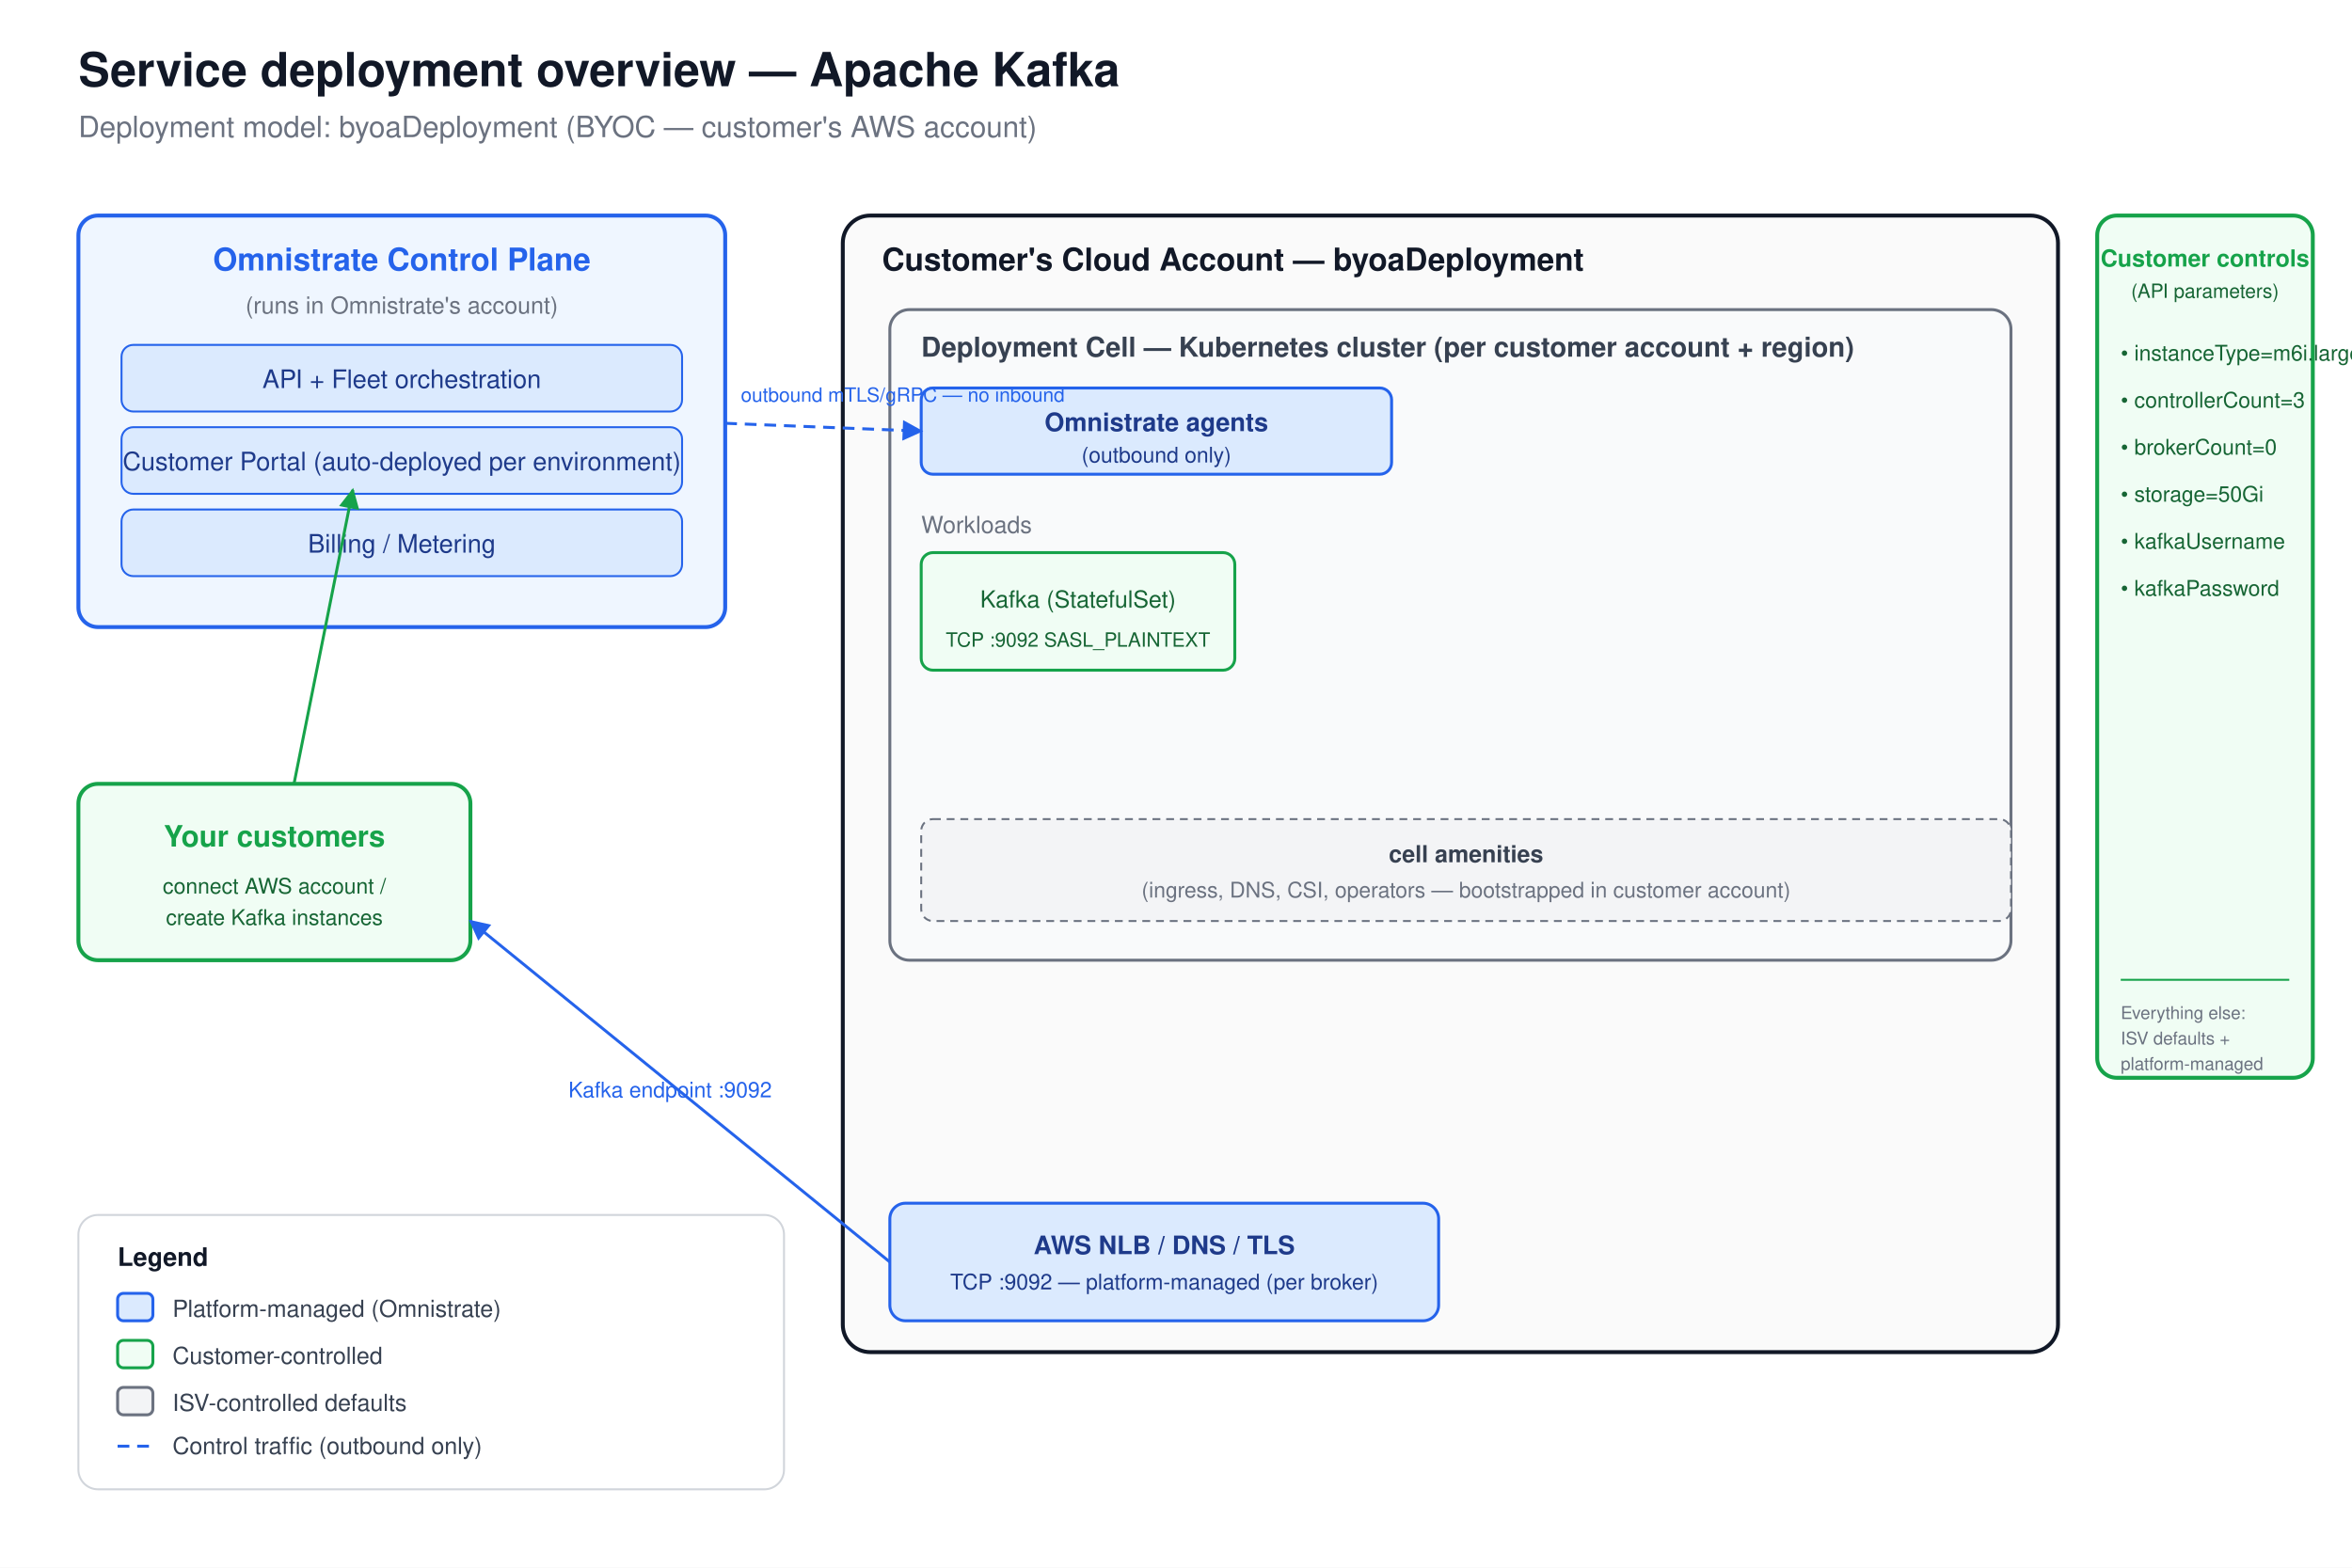
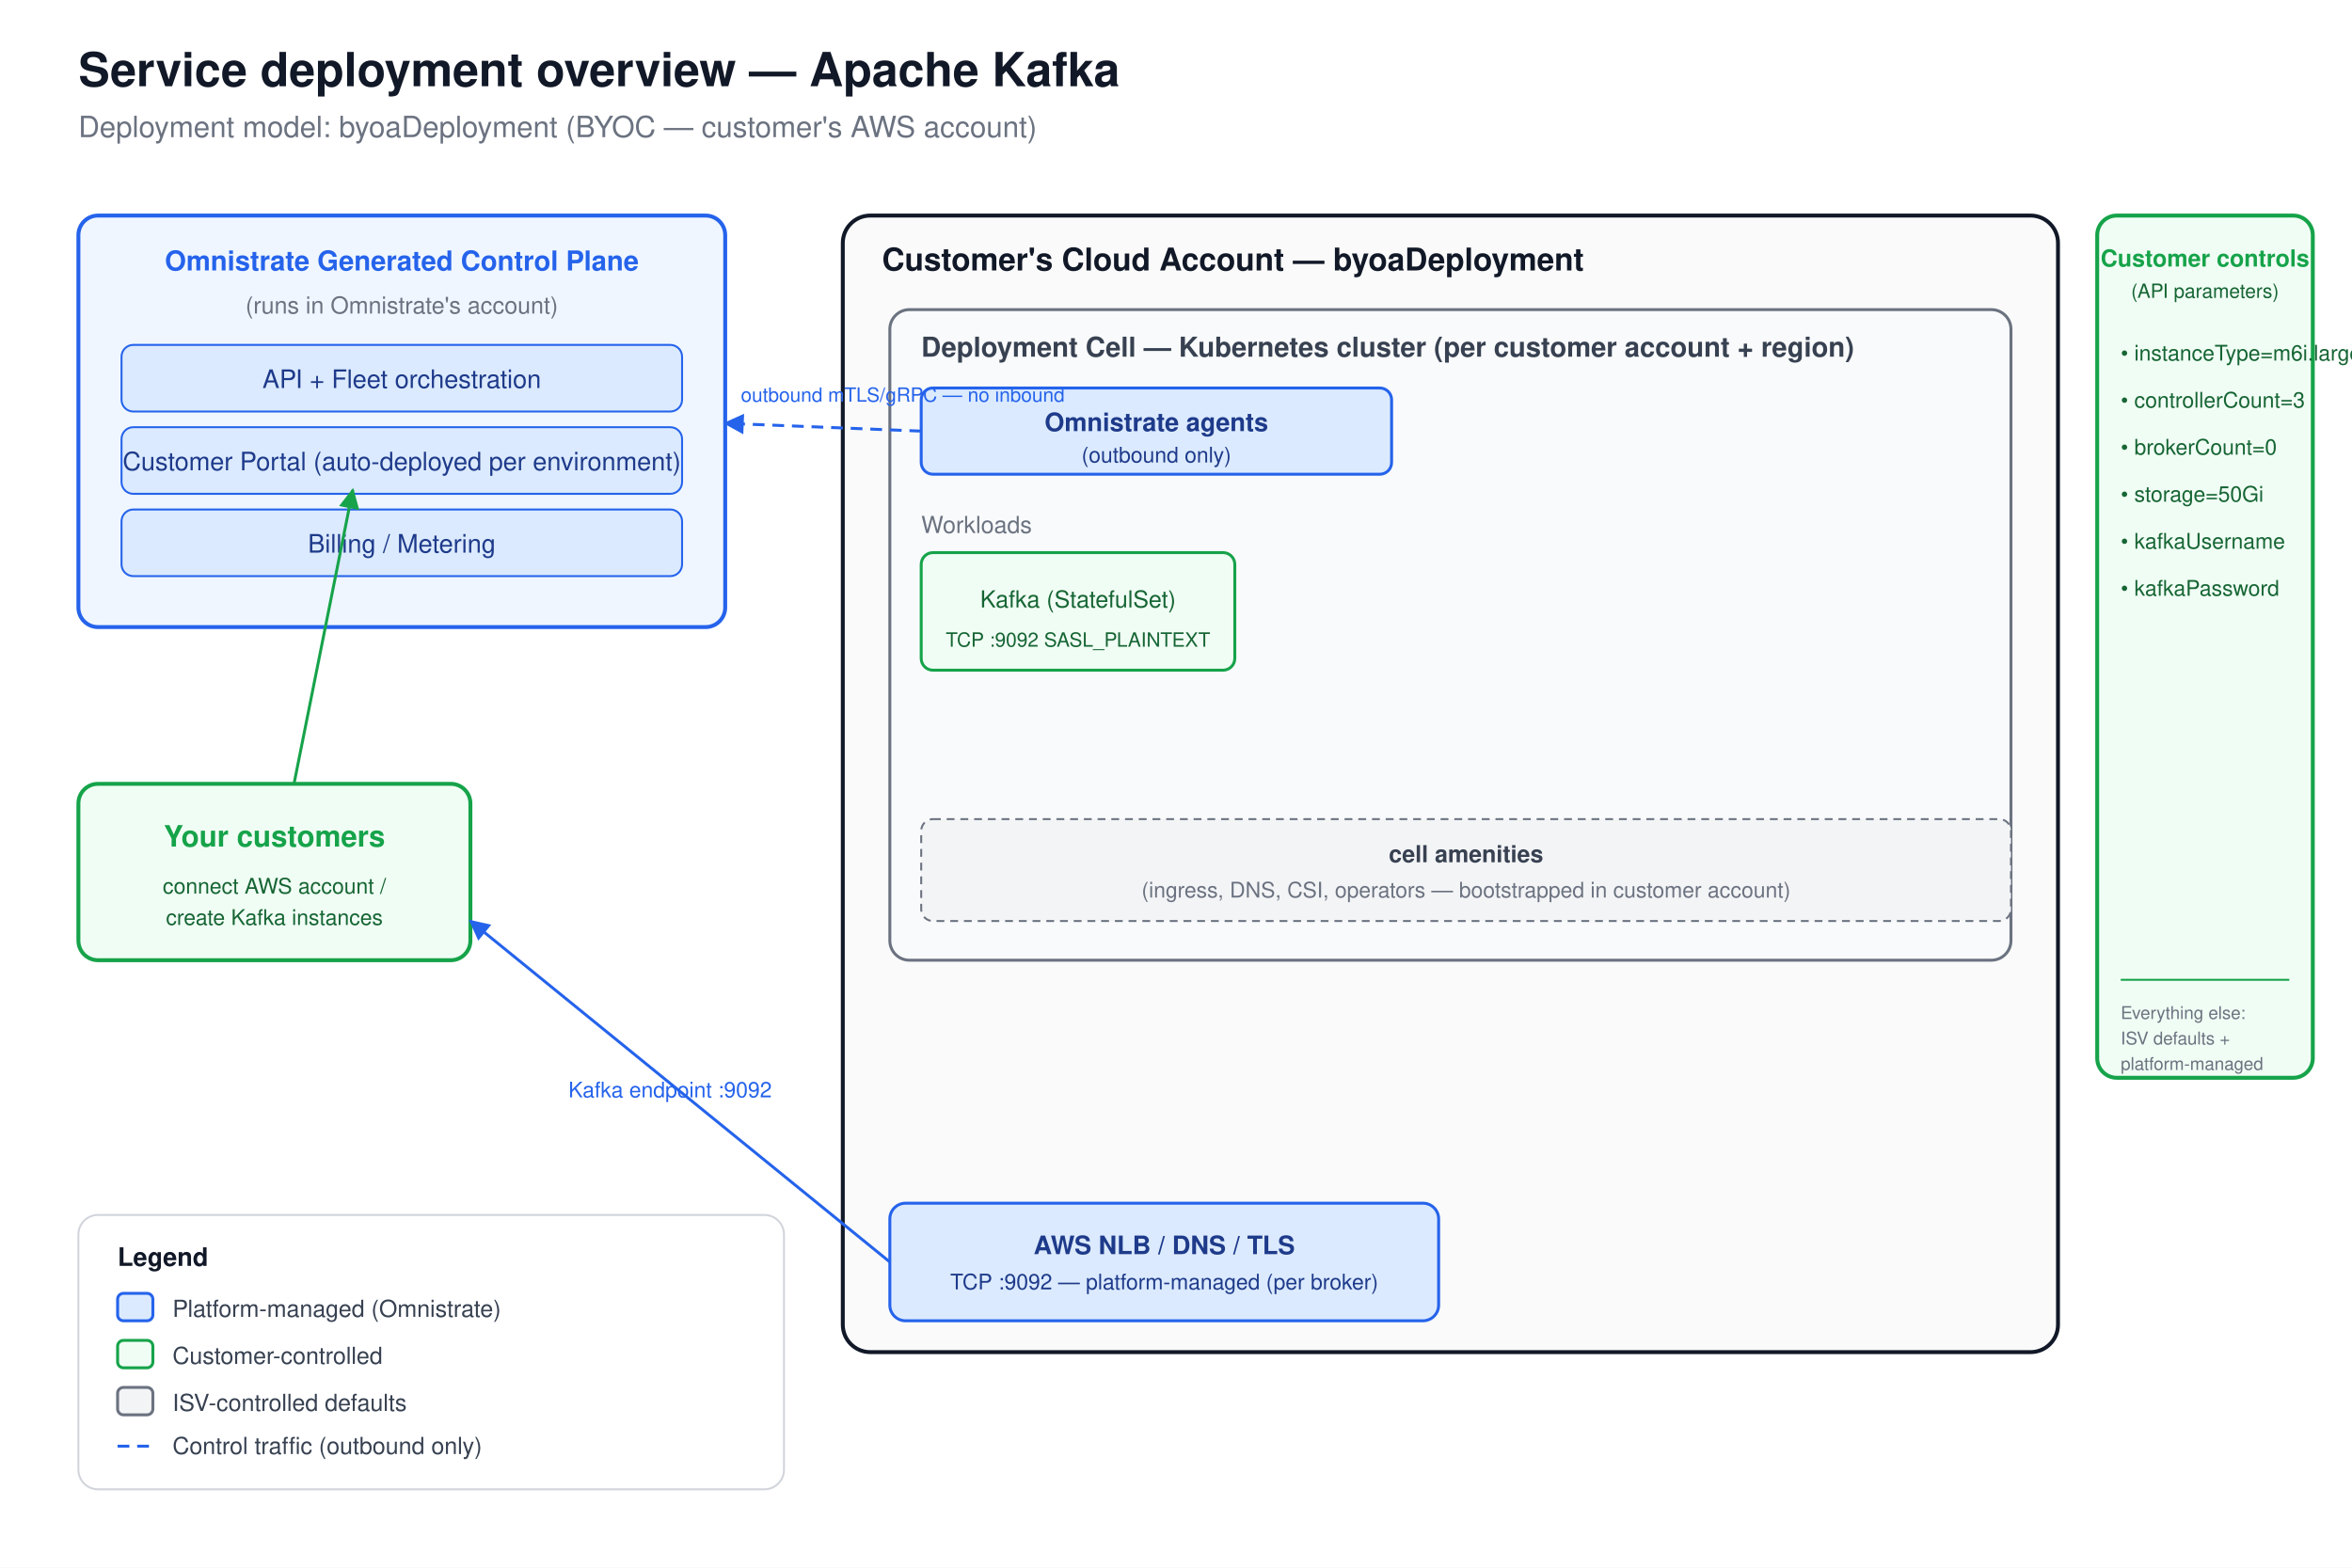
<svg xmlns="http://www.w3.org/2000/svg" width="1200" height="800" viewBox="0 0 1200 800" font-family="Helvetica, Arial, sans-serif">
  <rect x="0" y="0" width="1200" height="800" fill="#ffffff" />
  <g id="title">
    <text id="diagram-title" x="40" y="44" font-size="24" font-weight="bold" fill="#111827">Service deployment overview — Apache Kafka</text>
    <text id="diagram-subtitle" x="40" y="70" font-size="15" fill="#6b7280">Deployment model: byoaDeployment (BYOC — customer's AWS account)</text>
  </g>
  <g id="control-plane">
    <rect x="40" y="110" width="330" height="210" rx="10" fill="#eff6ff" stroke="#2563eb" stroke-width="2" />
-     <text x="205" y="138" font-size="16" font-weight="bold" fill="#2563eb" text-anchor="middle">Omnistrate Control Plane</text>
+     <text x="205" y="138" font-size="14" font-weight="bold" fill="#2563eb" text-anchor="middle">Omnistrate Generated Control Plane</text>
    <text x="205" y="160" font-size="12" fill="#6b7280" text-anchor="middle">(runs in Omnistrate's account)</text>
    <rect x="62" y="176" width="286" height="34" rx="6" fill="#dbeafe" stroke="#2563eb" stroke-width="1" />
    <text x="205" y="198" font-size="13" fill="#1e3a8a" text-anchor="middle">API + Fleet orchestration</text>
    <rect x="62" y="218" width="286" height="34" rx="6" fill="#dbeafe" stroke="#2563eb" stroke-width="1" />
    <text id="portal-label" x="205" y="240" font-size="13" fill="#1e3a8a" text-anchor="middle">Customer Portal (auto-deployed per environment)</text>
    <rect x="62" y="260" width="286" height="34" rx="6" fill="#dbeafe" stroke="#2563eb" stroke-width="1" />
    <text x="205" y="282" font-size="13" fill="#1e3a8a" text-anchor="middle">Billing / Metering</text>
  </g>
  <g id="customers">
    <rect x="40" y="400" width="200" height="90" rx="10" fill="#f0fdf4" stroke="#16a34a" stroke-width="2" />
    <text x="140" y="432" font-size="15" font-weight="bold" fill="#16a34a" text-anchor="middle">Your customers</text>
    <text x="140" y="456" font-size="11" fill="#166534" text-anchor="middle">connect AWS account /</text>
    <text x="140" y="472" font-size="11" fill="#166534" text-anchor="middle">create Kafka instances</text>
    <path id="customer-portal-link" d="M 150 400 L 180 250" fill="none" stroke="#16a34a" stroke-width="1.5" marker-end="url(#arrow-green)" />
  </g>
  <g id="dataplane-boundary">
    <rect x="430" y="110" width="620" height="580" rx="14" fill="#fafafa" stroke="#111827" stroke-width="2" stroke-dasharray="1 0" />
    <text id="boundary-label" x="450" y="138" font-size="16" font-weight="bold" fill="#111827">Customer's Cloud Account — byoaDeployment</text>
    <g id="deployment-cell">
      <rect x="454" y="158" width="572" height="332" rx="10" fill="#f9fafb" stroke="#6b7280" stroke-width="1.5" />
      <text x="470" y="182" font-size="14" font-weight="bold" fill="#374151">Deployment Cell — Kubernetes cluster (per customer account + region)</text>
      <g id="dp-agent">
        <rect x="470" y="198" width="240" height="44" rx="6" fill="#dbeafe" stroke="#2563eb" stroke-width="1.5" />
        <text x="590" y="220" font-size="13" font-weight="bold" fill="#1e3a8a" text-anchor="middle">Omnistrate agents</text>
        <text x="590" y="236" font-size="11" fill="#1e3a8a" text-anchor="middle">(outbound only)</text>
      </g>
      <g id="workloads">
        <text x="470" y="272" font-size="12" fill="#6b7280">Workloads</text>
        <g id="workload-slot-1">
          <rect x="470" y="282" width="160" height="60" rx="6" fill="#f0fdf4" stroke="#16a34a" stroke-width="1.5" />
          <text id="workload-label-1" x="550" y="310" font-size="12" fill="#166534" text-anchor="middle">Kafka (StatefulSet)</text>
          <text x="550" y="330" font-size="10" fill="#166534" text-anchor="middle">TCP :9092 SASL_PLAINTEXT</text>
        </g>
        <g id="workload-slot-2" display="none">
          <rect x="646" y="282" width="120" height="60" rx="6" fill="#f0fdf4" stroke="#16a34a" stroke-width="1.5" />
          <text id="workload-label-2" x="706" y="316" font-size="12" fill="#166534" text-anchor="middle">workload</text>
        </g>
        <g id="workload-slot-3" display="none">
          <rect x="782" y="282" width="120" height="60" rx="6" fill="#f0fdf4" stroke="#16a34a" stroke-width="1.5" />
          <text id="workload-label-3" x="842" y="316" font-size="12" fill="#166534" text-anchor="middle">workload</text>
        </g>
        <g id="workload-slot-4" display="none">
          <rect x="918" y="282" width="120" height="60" rx="6" fill="#f0fdf4" stroke="#16a34a" stroke-width="1.5" />
          <text id="workload-label-4" x="978" y="316" font-size="12" fill="#166534" text-anchor="middle">workload</text>
        </g>
      </g>
      <g id="cell-amenities">
        <rect x="470" y="418" width="556" height="52" rx="6" fill="#f3f4f6" stroke="#6b7280" stroke-width="1" stroke-dasharray="4 3" />
        <text x="748" y="440" font-size="12" font-weight="bold" fill="#374151" text-anchor="middle">cell amenities</text>
        <text x="748" y="458" font-size="11" fill="#6b7280" text-anchor="middle">(ingress, DNS, CSI, operators — bootstrapped in customer account)</text>
      </g>
    </g>
    <g id="managed-services" display="none">
      <text x="454" y="524" font-size="12" fill="#6b7280">Terraform-managed dependencies</text>
      <g id="svc-rds">
        <rect x="454" y="534" width="170" height="60" rx="6" fill="#f3f4f6" stroke="#6b7280" stroke-width="1.5" />
        <text x="539" y="568" font-size="13" fill="#374151" text-anchor="middle">Amazon RDS</text>
        <path d="M 539 534 L 539 342" fill="none" stroke="#6b7280" stroke-width="1.2" marker-end="url(#arrow-gray)" />
      </g>
      <g id="svc-cache">
        <rect x="644" y="534" width="170" height="60" rx="6" fill="#f3f4f6" stroke="#6b7280" stroke-width="1.5" />
        <text x="729" y="568" font-size="13" fill="#374151" text-anchor="middle">ElastiCache</text>
        <path d="M 729 534 L 729 342" fill="none" stroke="#6b7280" stroke-width="1.2" marker-end="url(#arrow-gray)" />
      </g>
      <g id="svc-s3">
        <rect x="834" y="534" width="170" height="60" rx="6" fill="#f3f4f6" stroke="#6b7280" stroke-width="1.5" />
        <text x="919" y="568" font-size="13" fill="#374151" text-anchor="middle">S3 bucket</text>
        <path d="M 919 534 L 919 342" fill="none" stroke="#6b7280" stroke-width="1.2" marker-end="url(#arrow-gray)" />
      </g>
    </g>
    <g id="ingress">
      <rect x="454" y="614" width="280" height="60" rx="8" fill="#dbeafe" stroke="#2563eb" stroke-width="1.5" />
      <text x="594" y="640" font-size="13" font-weight="bold" fill="#1e3a8a" text-anchor="middle">AWS NLB / DNS / TLS</text>
      <text x="594" y="658" font-size="11" fill="#1e3a8a" text-anchor="middle">TCP :9092 — platform-managed (per broker)</text>
      <path id="endpoint-arrow" d="M 454 644 L 240 470" fill="none" stroke="#2563eb" stroke-width="1.5" marker-end="url(#arrow-blue)" />
      <text id="endpoint-label" x="290" y="560" font-size="11" fill="#2563eb">Kafka endpoint :9092</text>
    </g>
  </g>
-   <path id="cp-link" d="M 370 216 L 470 220" fill="none" stroke="#2563eb" stroke-width="1.5" stroke-dasharray="6 4" marker-end="url(#arrow-blue)" />
+   <path id="cp-link" d="M 470 220 L 370 216" fill="none" stroke="#2563eb" stroke-width="1.5" stroke-dasharray="6 4" marker-end="url(#arrow-blue)" />
  <text id="cp-link-label" x="378" y="205" font-size="10" fill="#2563eb">outbound mTLS/gRPC — no inbound</text>
  <g id="airgap-note" display="none">
    <rect x="376" y="60" width="220" height="56" rx="6" fill="#fef3c7" stroke="#6b7280" stroke-width="1.2" stroke-dasharray="4 3" />
    <text x="486" y="84" font-size="11" fill="#374151" text-anchor="middle">signed installer artifact</text>
    <text x="486" y="100" font-size="11" fill="#374151" text-anchor="middle">delivered offline</text>
    <path d="M 486 116 L 550 198" fill="none" stroke="#6b7280" stroke-width="1.2" stroke-dasharray="4 3" marker-end="url(#arrow-gray)" />
  </g>
  <g id="customer-controls">
    <rect x="1070" y="110" width="110" height="440" rx="10" fill="#f0fdf4" stroke="#16a34a" stroke-width="2" />
    <text x="1125" y="136" font-size="12" font-weight="bold" fill="#16a34a" text-anchor="middle">Customer controls</text>
    <text x="1125" y="152" font-size="10" fill="#166534" text-anchor="middle">(API parameters)</text>
    <text id="param-line-1" x="1082" y="184" font-size="11" fill="#166534">• instanceType=m6i.large</text>
    <text id="param-line-2" x="1082" y="208" font-size="11" fill="#166534">• controllerCount=3</text>
    <text id="param-line-3" x="1082" y="232" font-size="11" fill="#166534">• brokerCount=0</text>
    <text id="param-line-4" x="1082" y="256" font-size="11" fill="#166534">• storage=50Gi</text>
    <text id="param-line-5" x="1082" y="280" font-size="11" fill="#166534">• kafkaUsername</text>
    <text id="param-line-6" x="1082" y="304" font-size="11" fill="#166534">• kafkaPassword</text>
    <line x1="1082" y1="500" x2="1168" y2="500" stroke="#16a34a" stroke-width="1" />
    <text x="1082" y="520" font-size="9" fill="#6b7280">Everything else:</text>
    <text x="1082" y="533" font-size="9" fill="#6b7280">ISV defaults +</text>
    <text x="1082" y="546" font-size="9" fill="#6b7280">platform-managed</text>
  </g>
  <g id="legend">
    <rect x="40" y="620" width="360" height="140" rx="10" fill="#ffffff" stroke="#d1d5db" stroke-width="1" />
    <text x="60" y="646" font-size="13" font-weight="bold" fill="#111827">Legend</text>
    <rect x="60" y="660" width="18" height="14" rx="3" fill="#dbeafe" stroke="#2563eb" stroke-width="1.5" />
    <text x="88" y="672" font-size="12" fill="#374151">Platform-managed (Omnistrate)</text>
    <rect x="60" y="684" width="18" height="14" rx="3" fill="#f0fdf4" stroke="#16a34a" stroke-width="1.5" />
    <text x="88" y="696" font-size="12" fill="#374151">Customer-controlled</text>
    <rect x="60" y="708" width="18" height="14" rx="3" fill="#f3f4f6" stroke="#6b7280" stroke-width="1.5" />
    <text x="88" y="720" font-size="12" fill="#374151">ISV-controlled defaults</text>
    <line x1="60" y1="738" x2="78" y2="738" stroke="#2563eb" stroke-width="1.5" stroke-dasharray="6 4" />
    <text x="88" y="742" font-size="12" fill="#374151">Control traffic (outbound only)</text>
  </g>
  <defs>
    <marker id="arrow-blue" viewBox="0 0 10 10" refX="9" refY="5" markerWidth="7" markerHeight="7" orient="auto-start-reverse">
      <path d="M 0 0 L 10 5 L 0 10 z" fill="#2563eb" />
    </marker>
    <marker id="arrow-green" viewBox="0 0 10 10" refX="9" refY="5" markerWidth="7" markerHeight="7" orient="auto-start-reverse">
      <path d="M 0 0 L 10 5 L 0 10 z" fill="#16a34a" />
    </marker>
    <marker id="arrow-gray" viewBox="0 0 10 10" refX="9" refY="5" markerWidth="7" markerHeight="7" orient="auto-start-reverse">
      <path d="M 0 0 L 10 5 L 0 10 z" fill="#6b7280" />
    </marker>
  </defs>
</svg>
